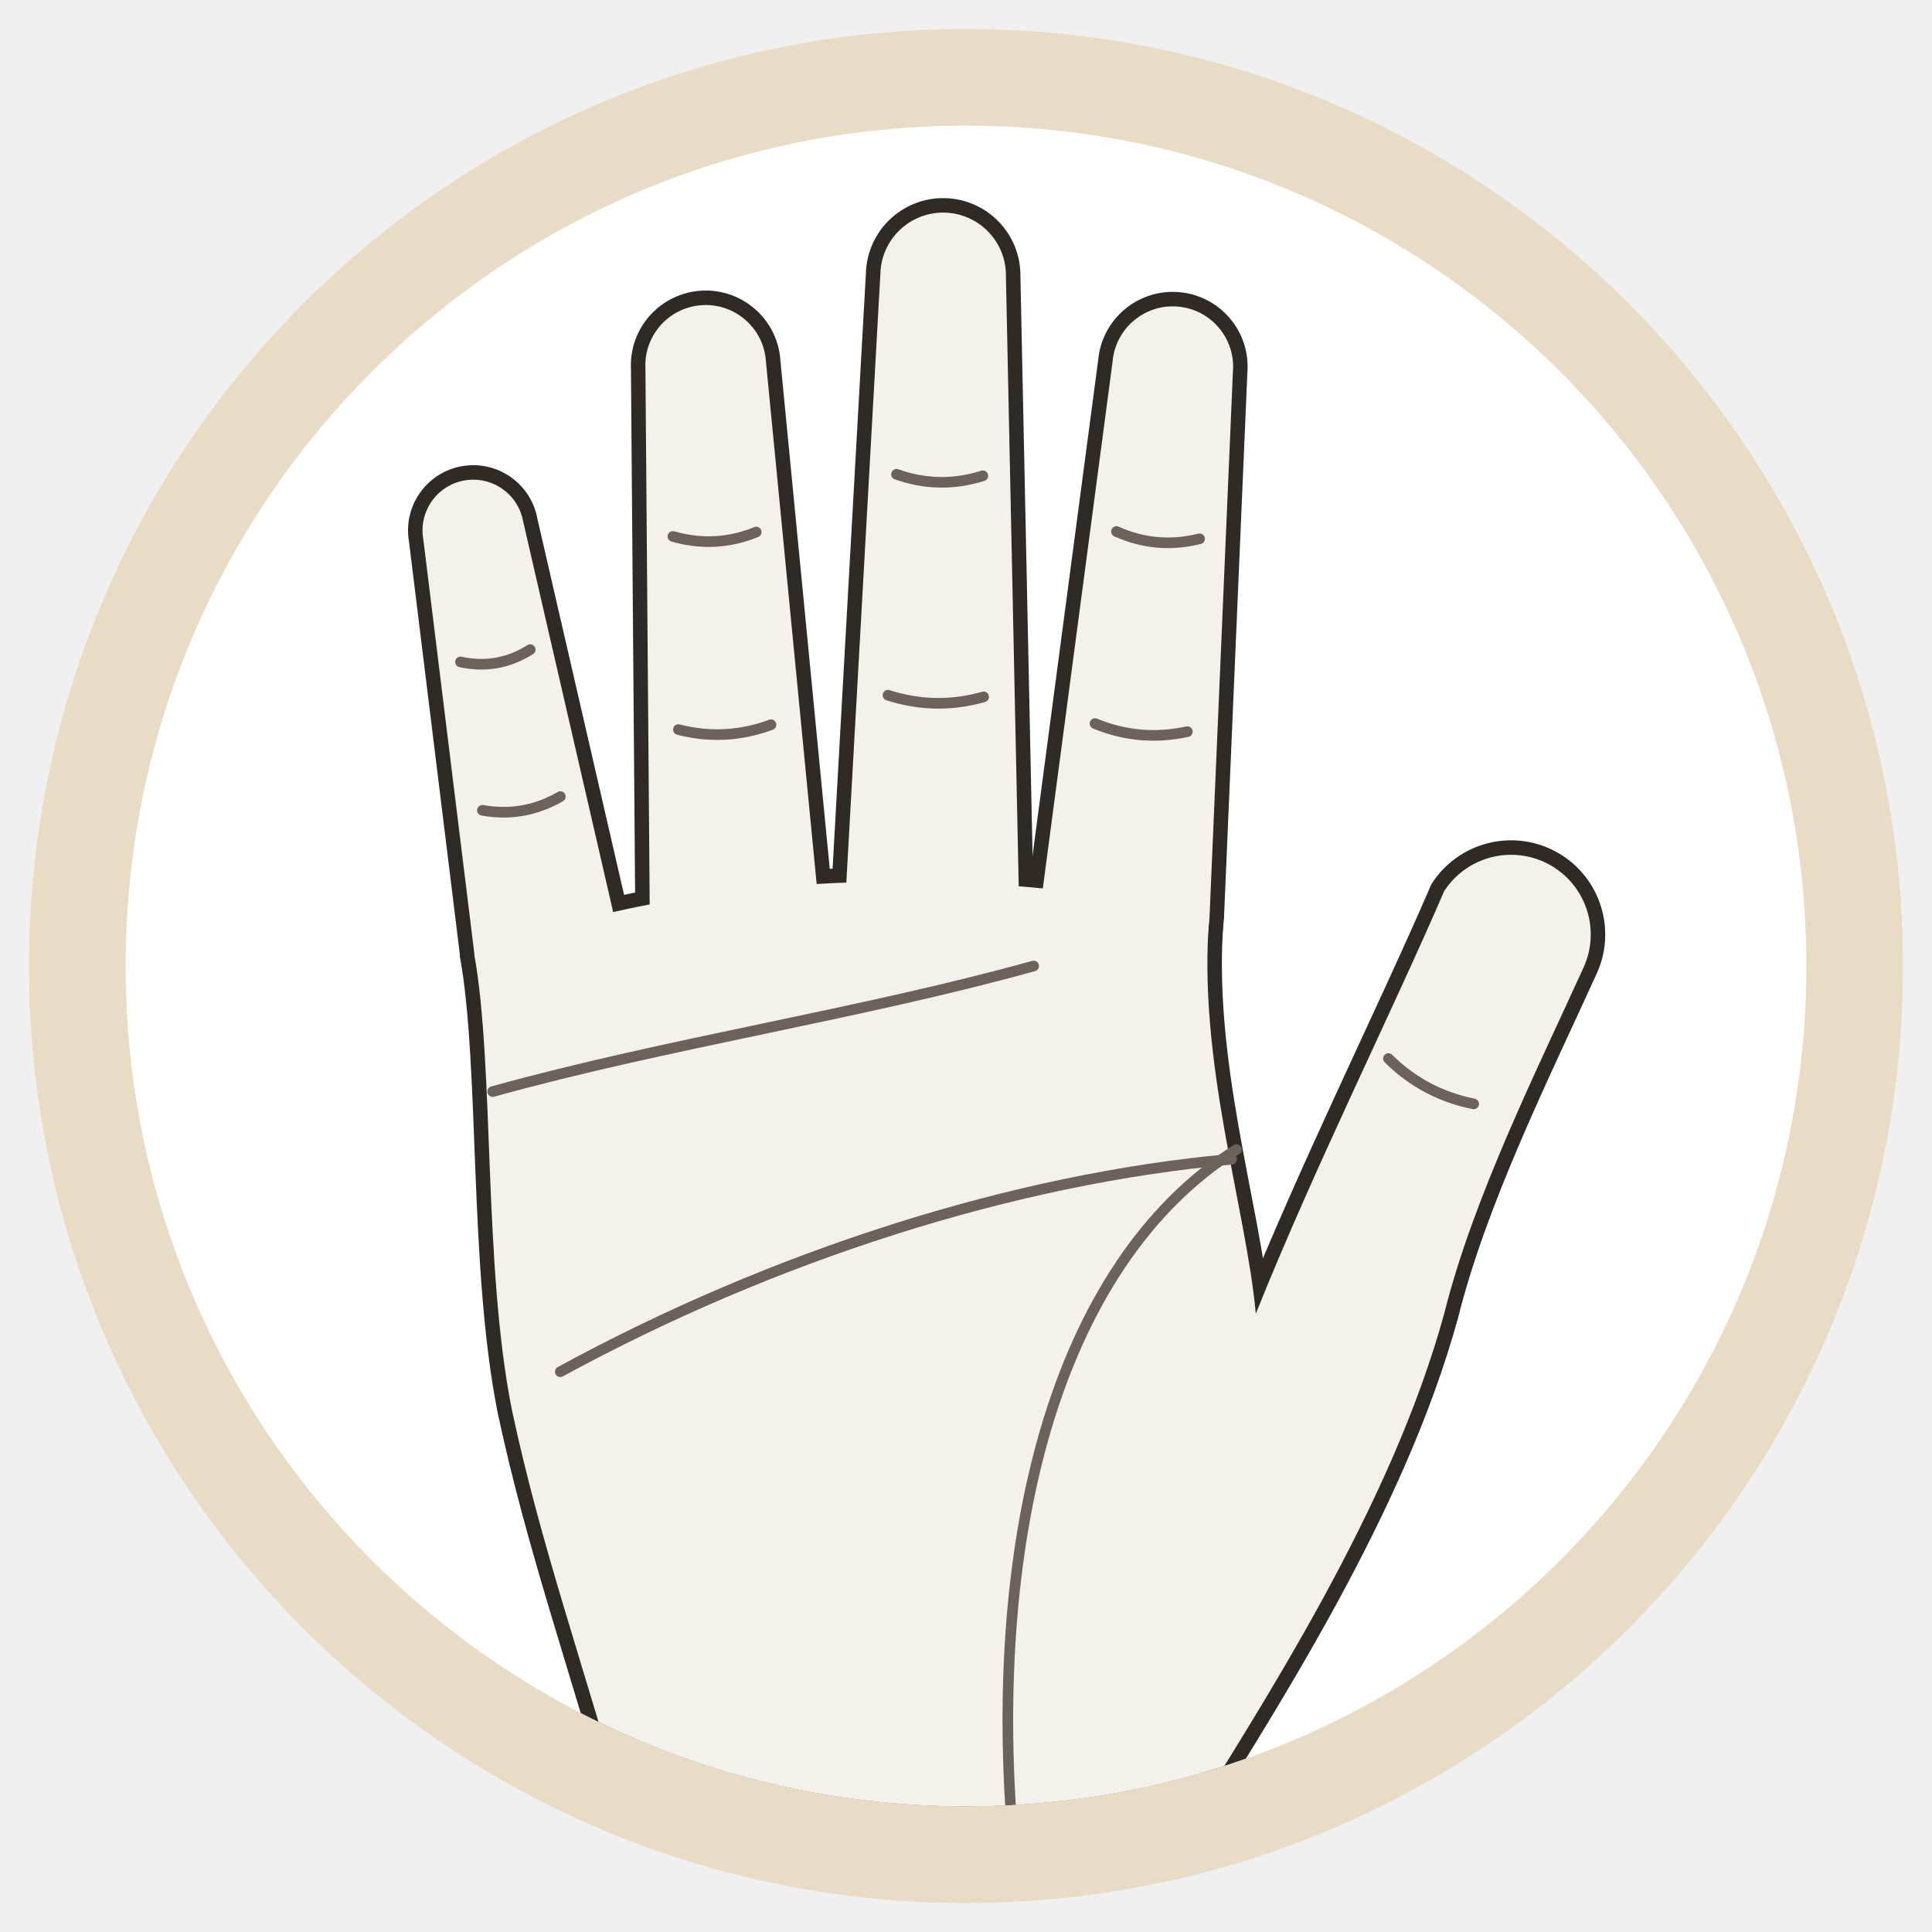
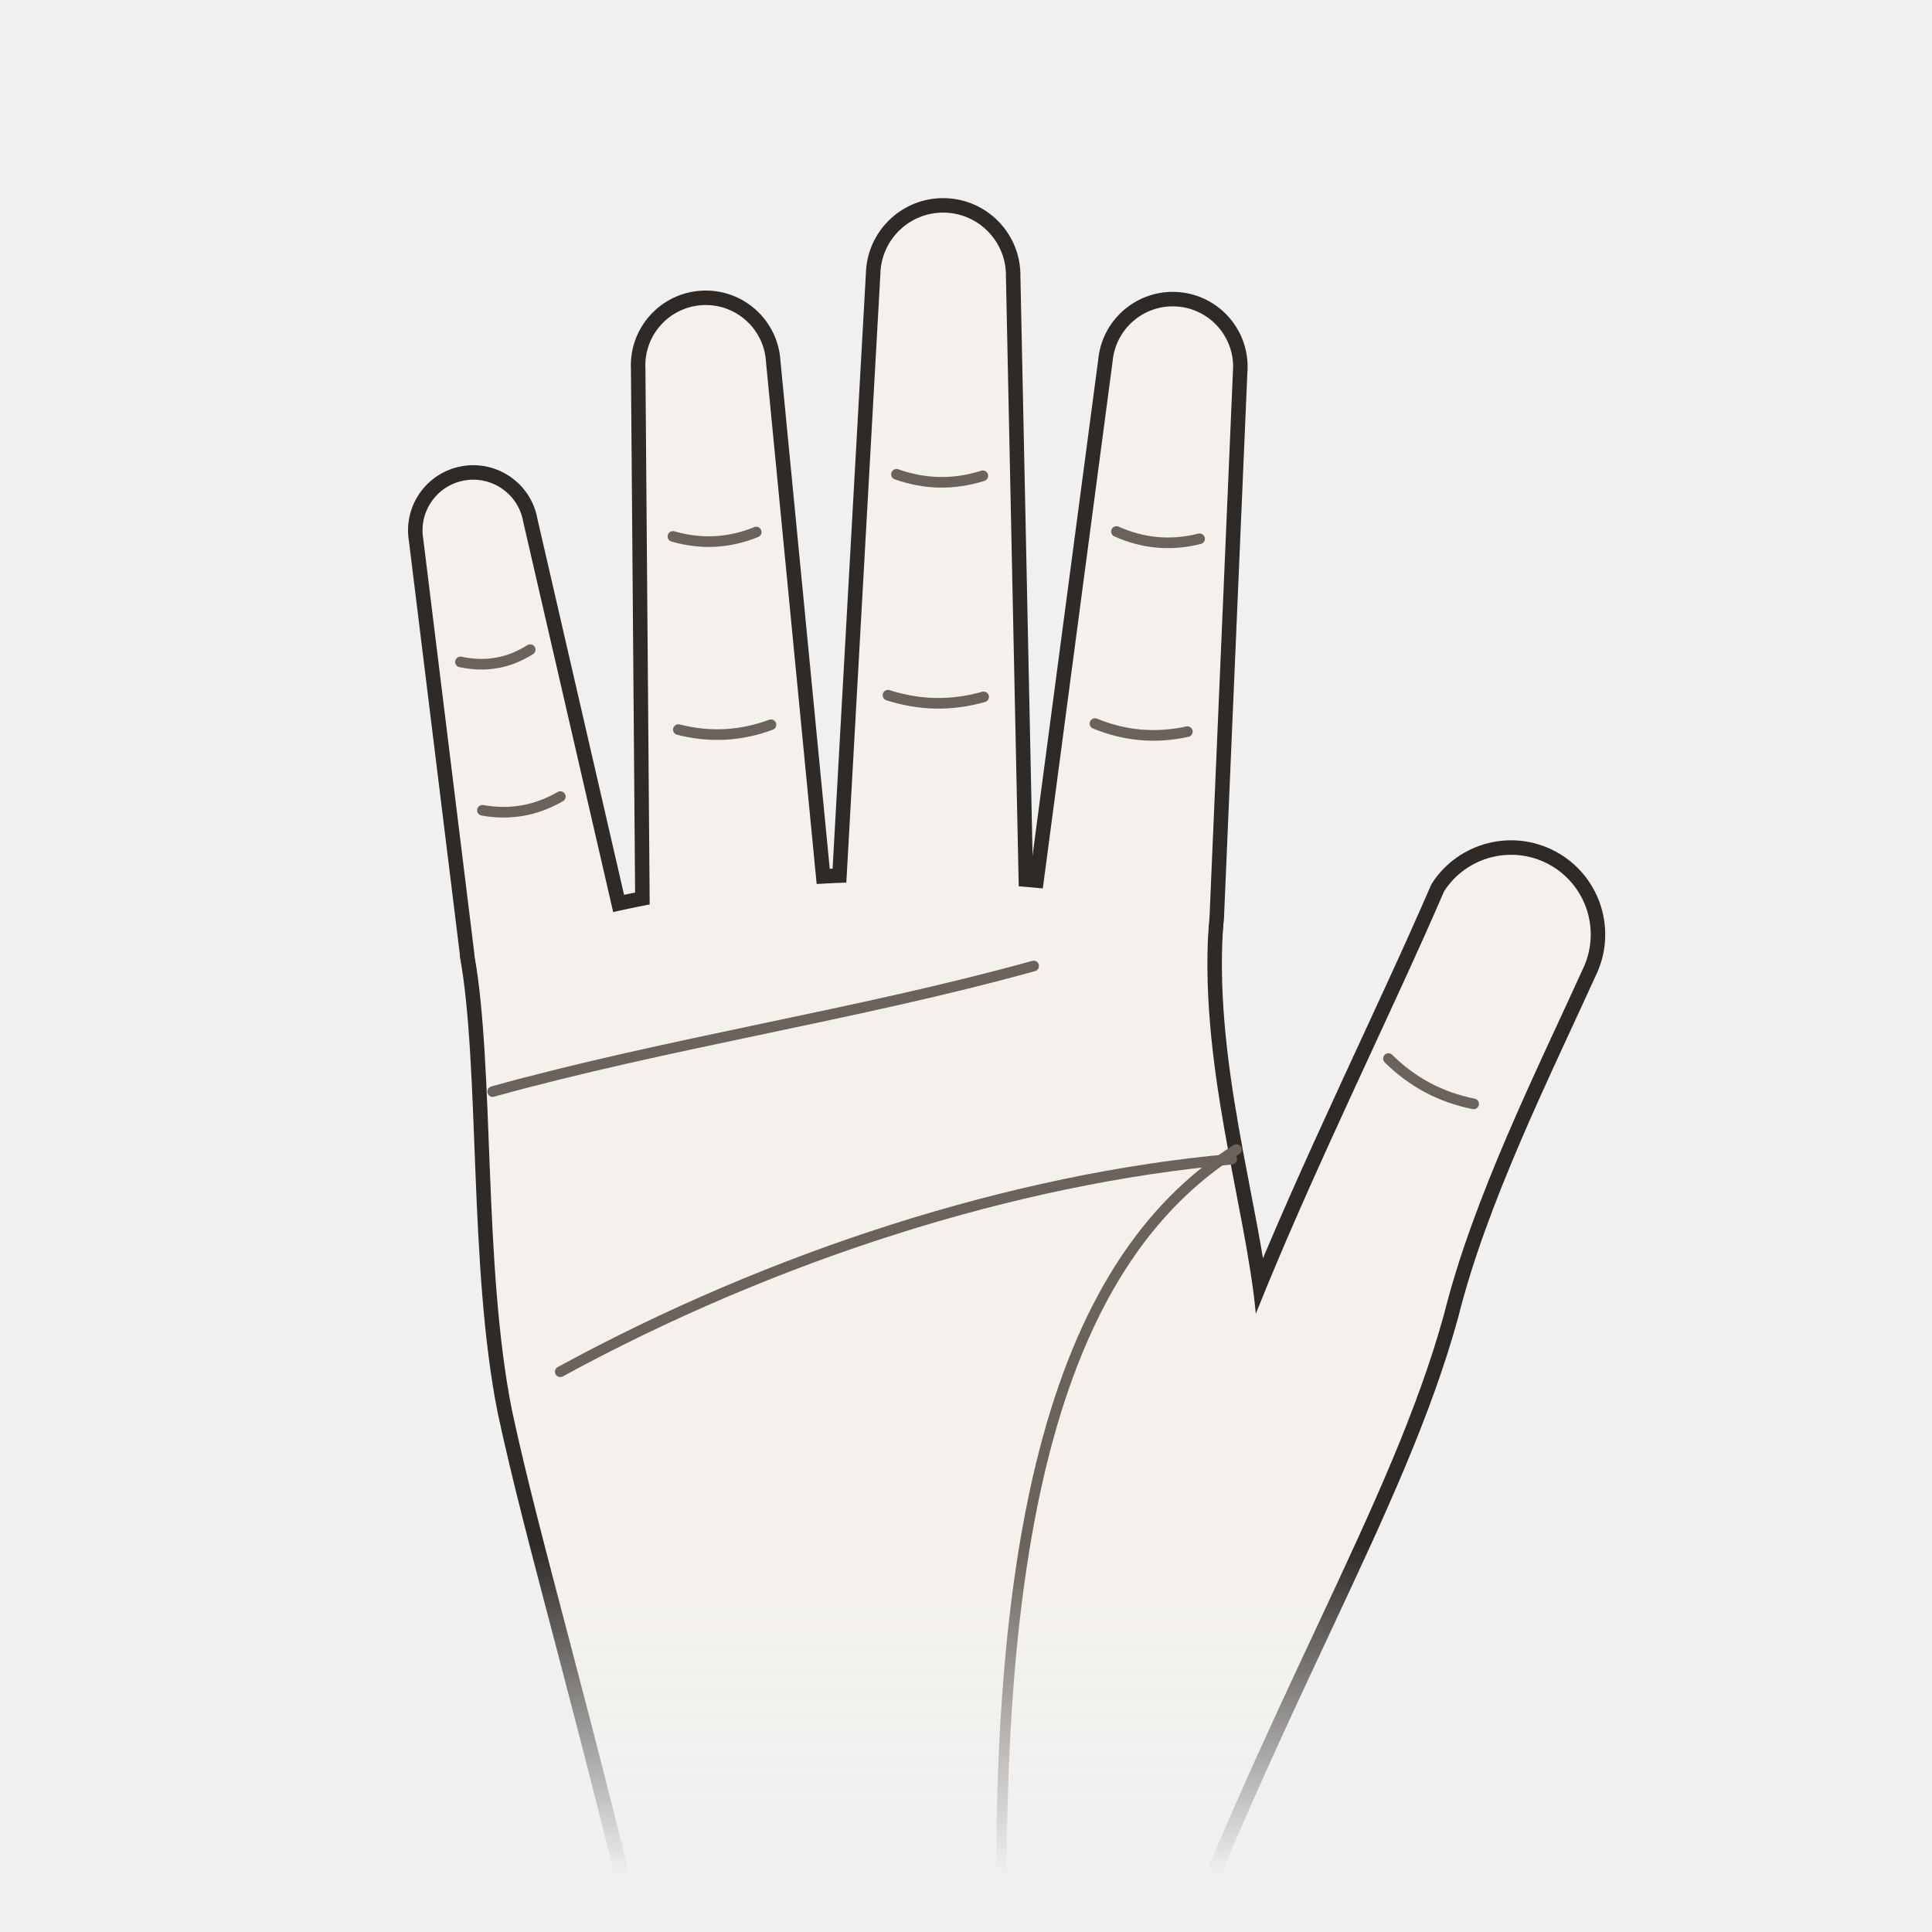
<svg xmlns="http://www.w3.org/2000/svg" viewBox="0 0 400 400" width="400" height="400">
  <defs>
-     <clipPath id="inside">
-       <circle cx="200" cy="200" r="174" />
-     </clipPath>
    <clipPath id="thumb">
      <path d="M140,272 Q120,290 98,294 L20,310 L20,120 L145,120 L143,190 Z" />
    </clipPath>
+     <linearGradient id="wrist" x1="0" y1="0" x2="0" y2="400" gradientUnits="userSpaceOnUse">
+       <stop offset="0.8" stop-color="#fff" />
+       <stop offset="0.97" stop-color="#fff" stop-opacity="0" />
+     </linearGradient>
+     <mask id="fade" maskUnits="userSpaceOnUse" x="0" y="0" width="400" height="400">
+       <rect width="400" height="400" fill="url(#wrist)" />
+     </mask>
  </defs>
-   <circle cx="200" cy="200" r="174" fill="#fff" />
-   <g clip-path="url(#inside)" transform="translate(400 0) scale(-1 1)">
-     <g stroke="#2f2a26" stroke-width="6" stroke-linejoin="round" fill="#2f2a26">
-       <path d="M158,384 C138,352 112,312 101,272 C95,248 82,222 72,200 A16.5,16.5 0 0 1 101,184.5 C112,210 128,242 140,272 C142,250 152.2,219.4 149.6,189.5 C190,180 252,178 301.8,197.6 C297.6,221.2 300,262 294,292 C288,320 280,342 268,384 Z" />
-       <path d="M-17.5,40 L-17.5,0 L-12.5,-112.5 A12.5,12.5 0 0 1 12.5,-112.5 L17.5,0 L17.5,40 Z" transform="translate(167 188) rotate(-5)" />
-       <path d="M-18,40 L-18,0 L-13,-130 A13,13 0 0 1 13,-130 L18,0 L18,40 Z" transform="translate(207 187) rotate(-1)" />
-       <path d="M-17.5,40 L-17.5,0 L-12.5,-112.5 A12.5,12.5 0 0 1 12.5,-112.5 L17.5,0 L17.5,40 Z" transform="translate(248 188) rotate(3)" />
-       <path d="M-15,40 L-15,0 L-10.5,-86.5 A10.5,10.5 0 0 1 10.5,-86.5 L15,0 L15,40 Z" transform="translate(287 195) rotate(10)" />
-     </g>
-     <g fill="#f4f1ec">
-       <path d="M158,384 C138,352 112,312 101,272 C95,248 82,222 72,200 A16.5,16.5 0 0 1 101,184.5 C112,210 128,242 140,272 C142,250 152.2,219.4 149.6,189.5 C190,180 252,178 301.8,197.6 C297.6,221.2 300,262 294,292 C288,320 280,342 268,384 Z" />
-       <path d="M-17.5,40 L-17.5,0 L-12.5,-112.5 A12.5,12.5 0 0 1 12.5,-112.5 L17.5,0 L17.5,40 Z" transform="translate(167 188) rotate(-5)" />
-       <path d="M-18,40 L-18,0 L-13,-130 A13,13 0 0 1 13,-130 L18,0 L18,40 Z" transform="translate(207 187) rotate(-1)" />
-       <path d="M-17.5,40 L-17.5,0 L-12.5,-112.5 A12.5,12.5 0 0 1 12.5,-112.5 L17.5,0 L17.5,40 Z" transform="translate(248 188) rotate(3)" />
-       <path d="M-15,40 L-15,0 L-10.5,-86.5 A10.5,10.5 0 0 1 10.5,-86.5 L15,0 L15,40 Z" transform="translate(287 195) rotate(10)" />
-     </g>
-     <g fill="none" stroke="#6b625b" stroke-width="2.2" stroke-linecap="round">
-       <path d="M-9.6,-37.5 Q0,-34.5 9.6,-37.5" transform="translate(167 188) rotate(-5)" />
-       <path d="M-8.64,-77.5 Q0,-74.5 8.64,-77.5" transform="translate(167 188) rotate(-5)" />
-       <path d="M-9.9,-42.9 Q0,-39.9 9.9,-42.9" transform="translate(207 187) rotate(-1)" />
-       <path d="M-8.94,-88.66 Q0,-85.66 8.94,-88.66" transform="translate(207 187) rotate(-1)" />
-       <path d="M-9.6,-37.5 Q0,-34.5 9.6,-37.5" transform="translate(248 188) rotate(3)" />
-       <path d="M-8.64,-77.5 Q0,-74.5 8.64,-77.5" transform="translate(248 188) rotate(3)" />
-       <path d="M-8.19,-29.1 Q0,-26.1 8.19,-29.1" transform="translate(287 195) rotate(10)" />
-       <path d="M-7.326,-60.14 Q0,-57.14 7.326,-60.14" transform="translate(287 195) rotate(10)" />
-       <path d="M-9.99,-43.2 Q0,-40.2 9.99,-43.2" transform="translate(124 262) rotate(-28)" />
-       <path d="M298,226 C262,216 222,210 186,200" />
-       <path d="M145,240 C190,244 240,260 284,284" />
-       <path d="M144,238 C182,262 196,320 190,384" />
+   <g mask="url(#fade)">
+     <g transform="translate(400 0) scale(-1 1)">
+       <g stroke="#2f2a26" stroke-width="6" stroke-linejoin="round" fill="#2f2a26">
+         <path d="M163,420 C138,352 112,312 101,272 C95,248 82,222 72,200 A16.5,16.5 0 0 1 101,184.5 C112,210 128,242 140,272 C142,250 152.2,219.4 149.6,189.5 C190,180 252,178 301.8,197.6 C297.6,221.2 300,262 294,292 C288,320 278,352 262,420 Z" />
+         <path d="M-17.5,40 L-17.5,0 L-12.5,-112.5 A12.5,12.5 0 0 1 12.5,-112.5 L17.5,0 L17.5,40 Z" transform="translate(167 188) rotate(-5)" />
+         <path d="M-18,40 L-18,0 L-13,-130 A13,13 0 0 1 13,-130 L18,0 L18,40 Z" transform="translate(207 187) rotate(-1)" />
+         <path d="M-17.5,40 L-17.5,0 L-12.5,-112.5 A12.5,12.5 0 0 1 12.5,-112.5 L17.5,0 L17.5,40 Z" transform="translate(248 188) rotate(3)" />
+         <path d="M-15,40 L-15,0 L-10.5,-86.5 A10.5,10.5 0 0 1 10.5,-86.5 L15,0 L15,40 Z" transform="translate(287 195) rotate(10)" />
+       </g>
+       <g fill="#f4f1ec">
+         <path d="M163,420 C138,352 112,312 101,272 C95,248 82,222 72,200 A16.5,16.5 0 0 1 101,184.5 C112,210 128,242 140,272 C142,250 152.2,219.4 149.6,189.5 C190,180 252,178 301.8,197.6 C297.6,221.2 300,262 294,292 C288,320 278,352 262,420 Z" />
+         <path d="M-17.5,40 L-17.5,0 L-12.5,-112.5 A12.5,12.5 0 0 1 12.5,-112.5 L17.5,0 L17.5,40 Z" transform="translate(167 188) rotate(-5)" />
+         <path d="M-18,40 L-18,0 L-13,-130 A13,13 0 0 1 13,-130 L18,0 L18,40 Z" transform="translate(207 187) rotate(-1)" />
+         <path d="M-17.5,40 L-17.5,0 L-12.5,-112.5 A12.5,12.5 0 0 1 12.5,-112.5 L17.5,0 L17.5,40 Z" transform="translate(248 188) rotate(3)" />
+         <path d="M-15,40 L-15,0 L-10.5,-86.5 A10.5,10.5 0 0 1 10.5,-86.5 L15,0 L15,40 Z" transform="translate(287 195) rotate(10)" />
+       </g>
+       <g fill="none" stroke="#6b625b" stroke-width="2.2" stroke-linecap="round">
+         <path d="M-9.6,-37.5 Q0,-34.5 9.6,-37.5" transform="translate(167 188) rotate(-5)" />
+         <path d="M-8.64,-77.5 Q0,-74.5 8.64,-77.5" transform="translate(167 188) rotate(-5)" />
+         <path d="M-9.9,-42.9 Q0,-39.9 9.9,-42.9" transform="translate(207 187) rotate(-1)" />
+         <path d="M-8.94,-88.66 Q0,-85.66 8.94,-88.66" transform="translate(207 187) rotate(-1)" />
+         <path d="M-9.6,-37.5 Q0,-34.5 9.6,-37.5" transform="translate(248 188) rotate(3)" />
+         <path d="M-8.64,-77.5 Q0,-74.5 8.64,-77.5" transform="translate(248 188) rotate(3)" />
+         <path d="M-8.19,-29.1 Q0,-26.1 8.19,-29.1" transform="translate(287 195) rotate(10)" />
+         <path d="M-7.326,-60.14 Q0,-57.14 7.326,-60.14" transform="translate(287 195) rotate(10)" />
+         <path d="M-9.99,-43.2 Q0,-40.2 9.99,-43.2" transform="translate(124 262) rotate(-28)" />
+         <path d="M298,226 C262,216 222,210 186,200" />
+         <path d="M145,240 C190,244 240,260 284,284" />
+         <path d="M144,238 C182,262 196,320 192,420" />
+       </g>
    </g>
  </g>
-   <circle cx="200" cy="200" r="184" fill="none" stroke="#e8dcc4" stroke-width="20" />
</svg>
